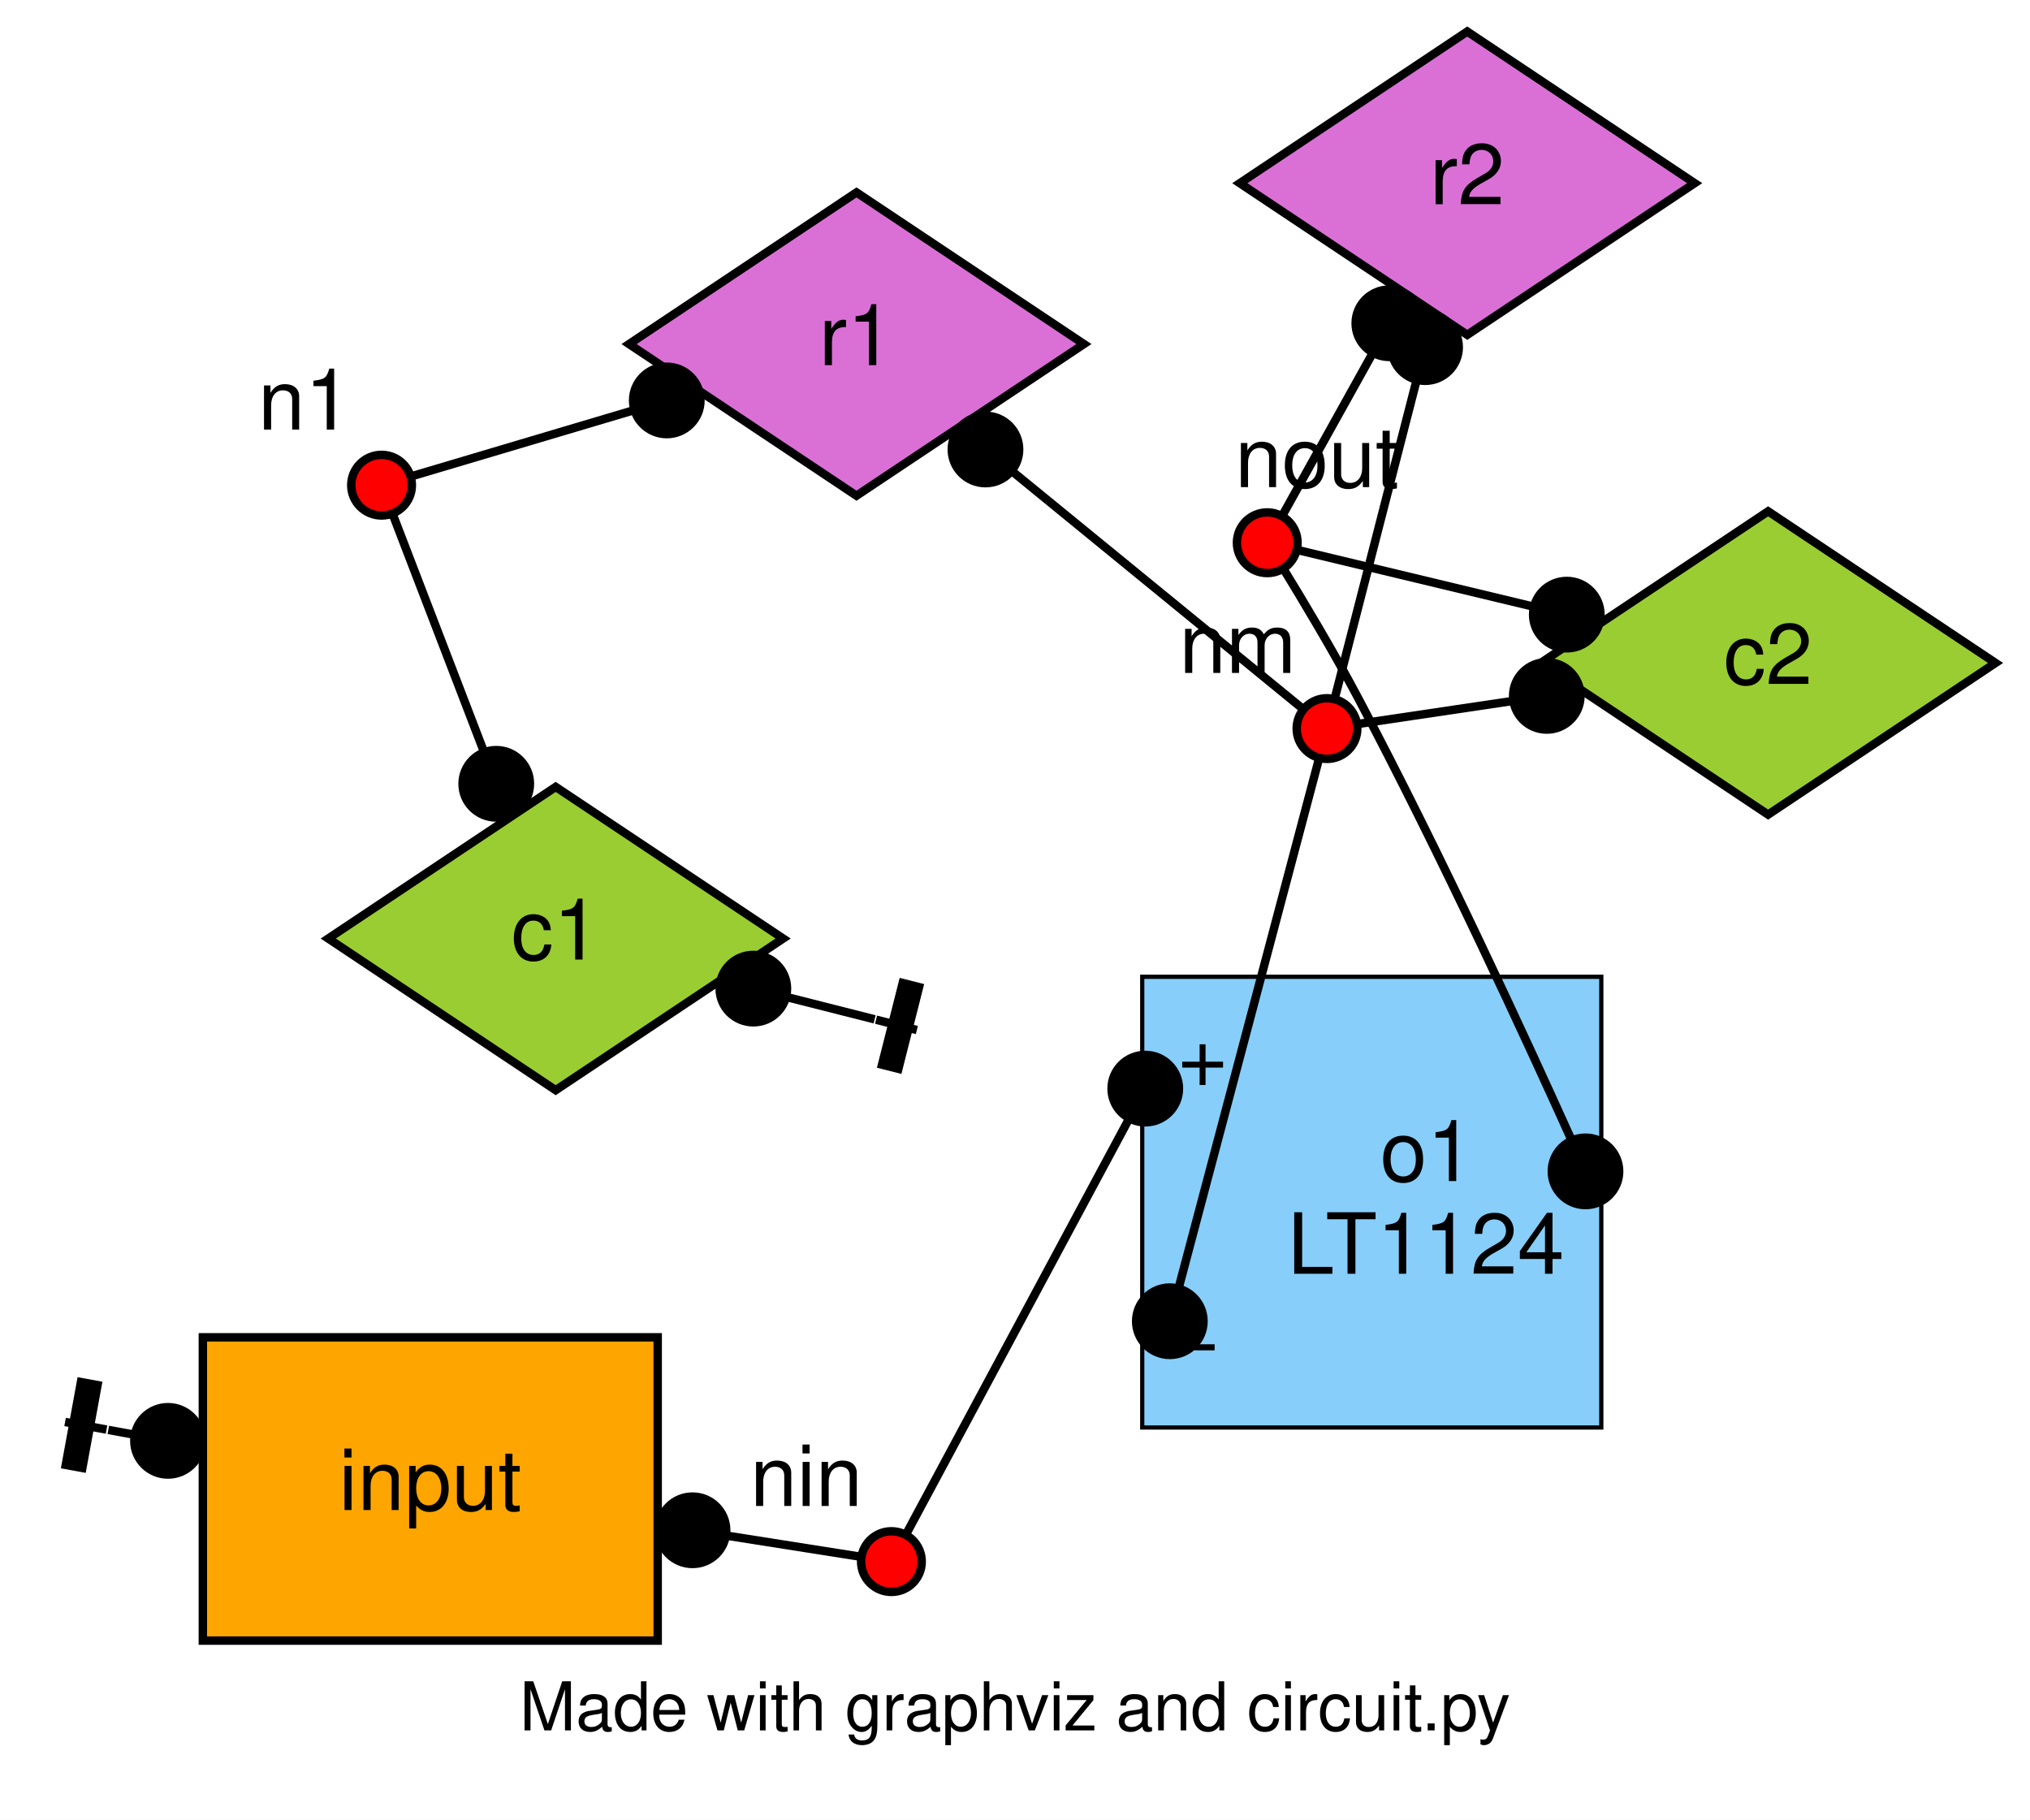
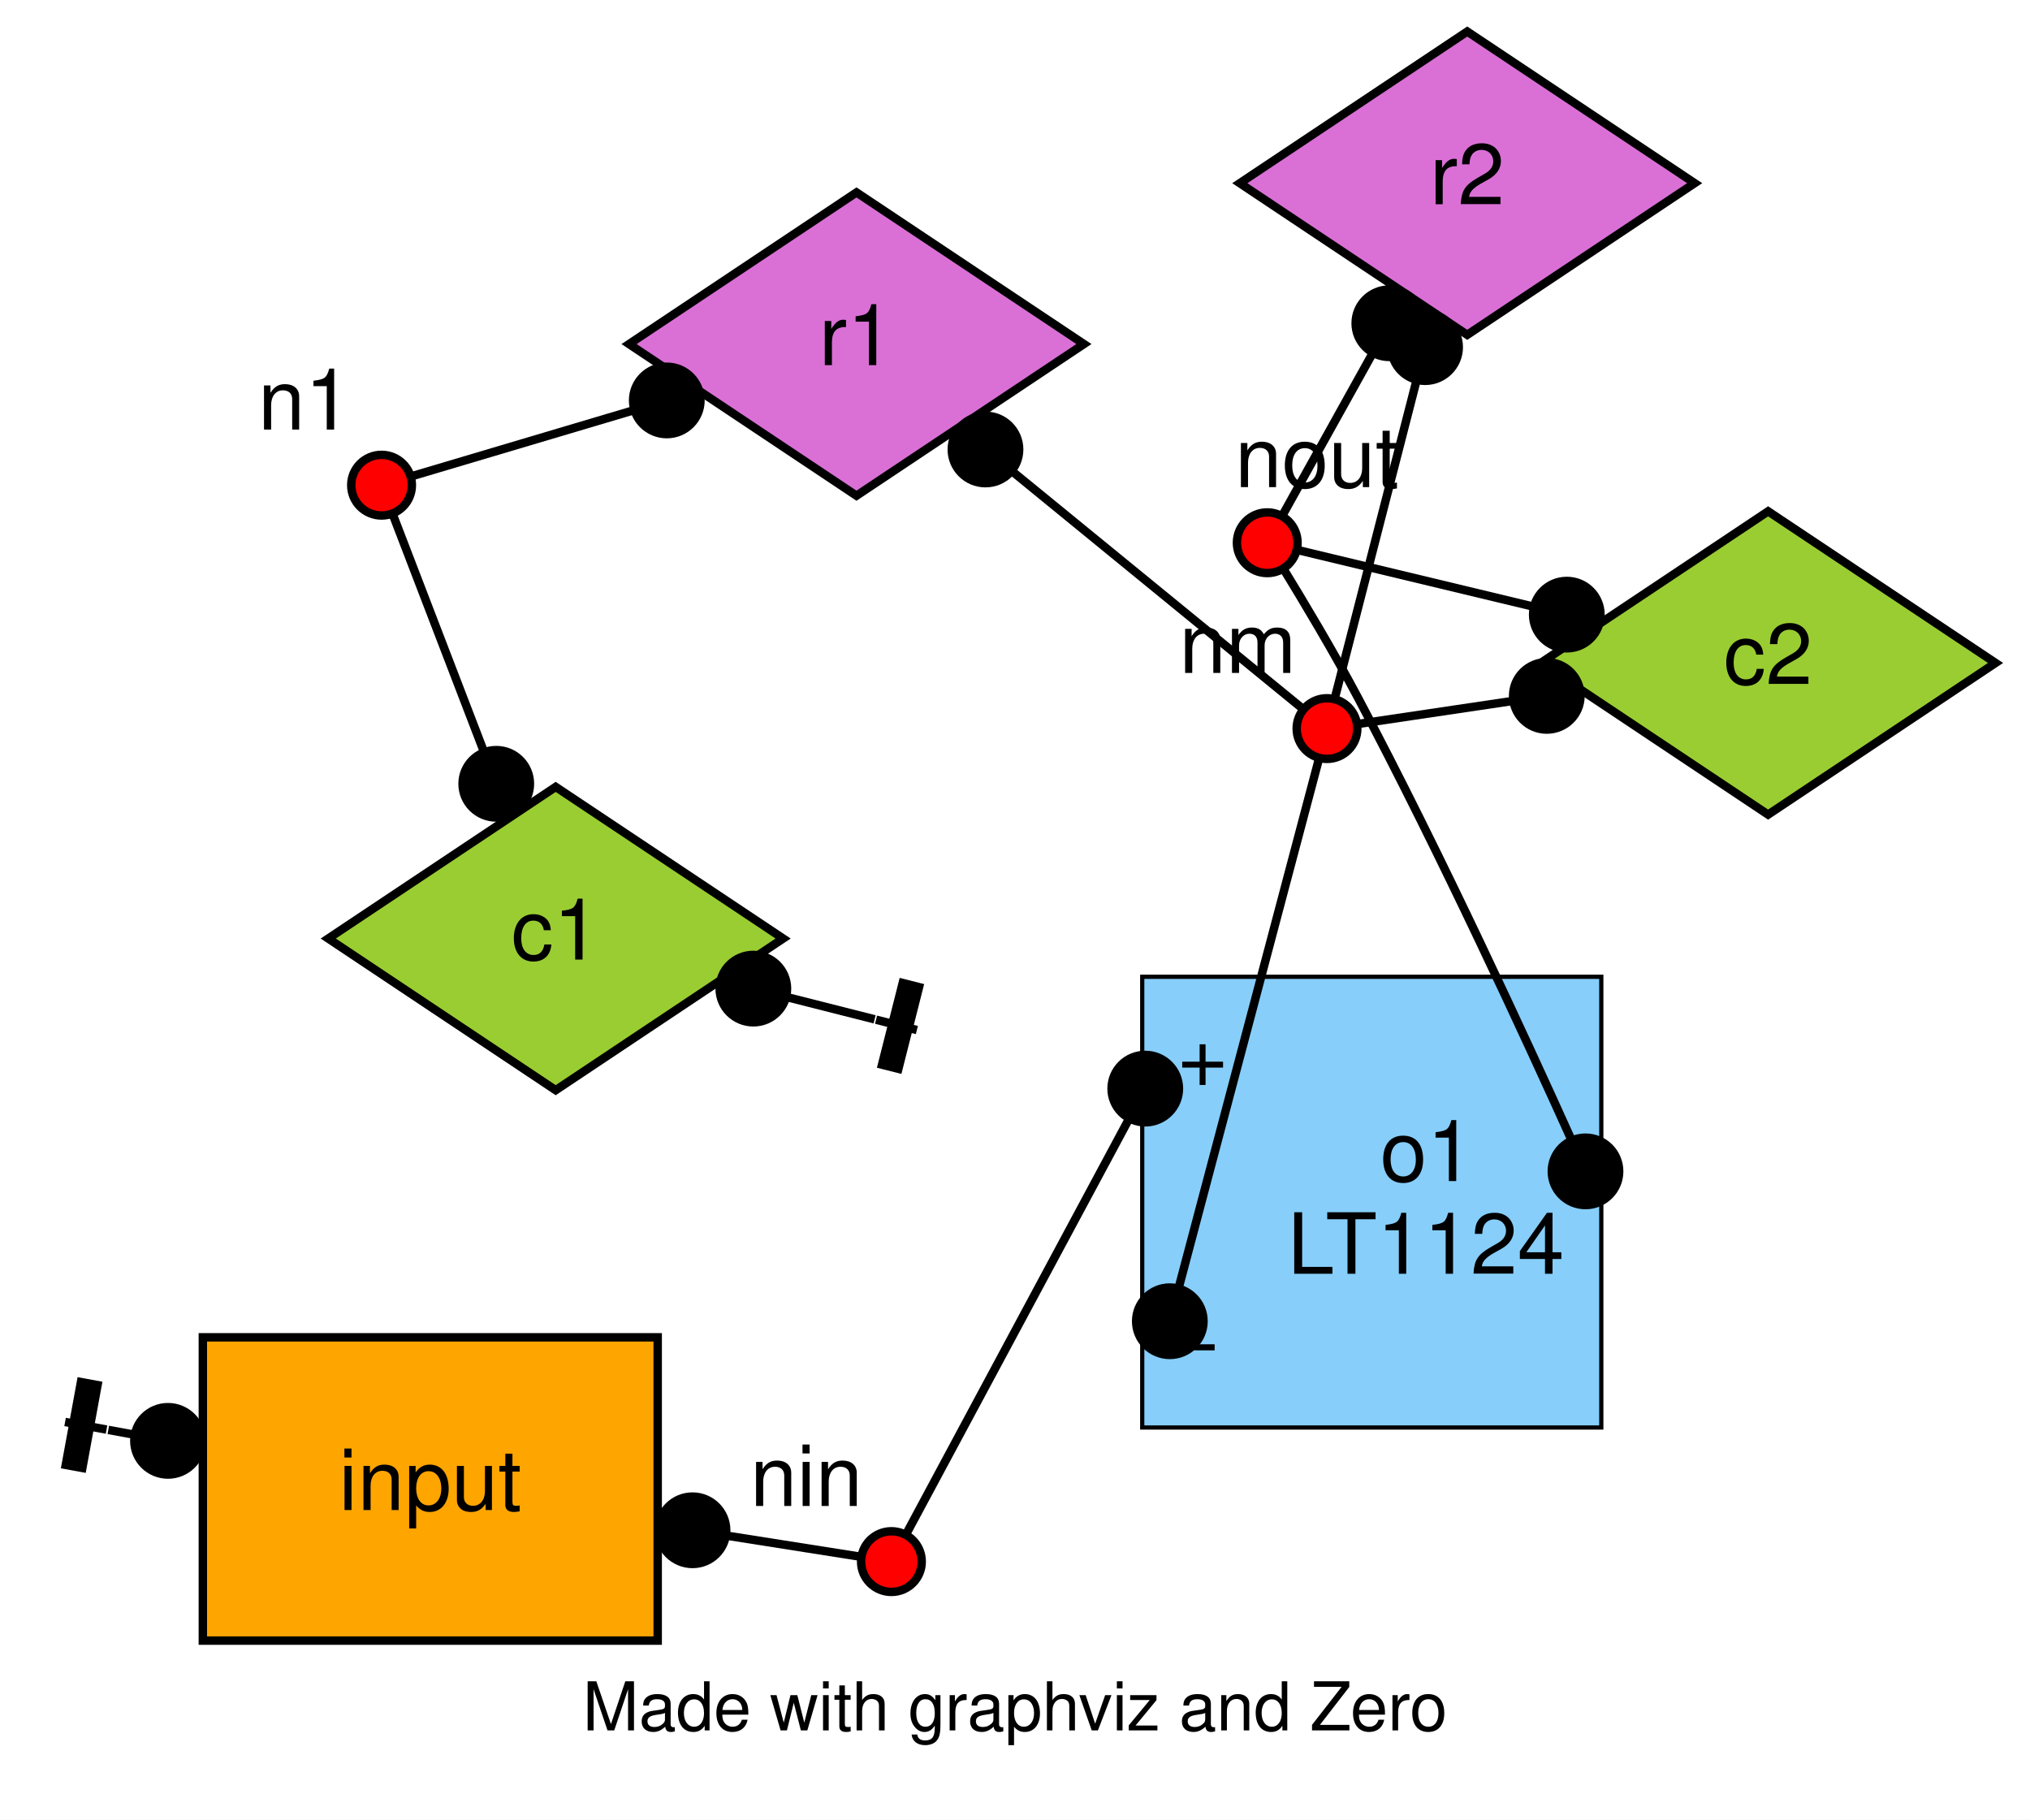
<svg xmlns="http://www.w3.org/2000/svg" width="241pt" height="216pt" viewBox="0.00 0.00 241.00 216.00">
  <g id="graph0" class="graph" transform="scale(1 1) rotate(0) translate(4 195)">
    <polygon fill="white" stroke="none" points="-4,21 -4,-195 237,-195 237,21 -4,21" />
-     <text text-anchor="middle" x="116.5" y="10.4" font-family="Helvetica,sans-Serif" font-size="8.00">Made with graphviz and circuit.py</text>
+     <text text-anchor="middle" x="116.5" y="10.4" font-family="Helvetica,sans-Serif" font-size="8.00">Made with graphviz and Zero</text>
    <g id="node1" class="node">
      <polygon fill="YellowGreen" stroke="black" points="61.97,-101.596 34.97,-83.597 61.97,-65.597 88.97,-83.597 61.97,-101.596" />
      <text text-anchor="middle" x="61.97" y="-81.097" font-family="Helvetica,sans-Serif" font-size="10.00">c1</text>
    </g>
    <g id="edge1" class="edge">
      <path fill="none" stroke="black" d="M99.835,-74.006C96.92,-74.744 93.322,-75.656 89.515,-76.62" />
      <polygon fill="black" stroke="black" points="102.653,-68.134 105.108,-77.828 103.17,-78.319 100.714,-68.625 102.653,-68.134" />
      <polyline fill="none" stroke="black" points="104.85,-72.736 100.003,-73.963 " />
      <ellipse fill="black" stroke="black" cx="85.435" cy="-77.653" rx="4" ry="4" />
    </g>
    <g id="node3" class="node">
      <ellipse fill="Red" stroke="black" cx="41.299" cy="-137.41" rx="3.6" ry="3.6" />
      <text text-anchor="middle" x="32.199" y="-144.01" font-family="Helvetica,sans-Serif" font-size="10.00">n1</text>
    </g>
    <g id="edge2" class="edge">
      <path fill="none" stroke="black" d="M42.655,-133.879C44.852,-128.159 49.359,-116.427 53.467,-105.733" />
      <ellipse fill="black" stroke="black" cx="54.914" cy="-101.964" rx="4" ry="4" />
    </g>
    <g id="node4" class="node">
      <polygon fill="Orchid" stroke="black" points="97.681,-172.16 70.681,-154.16 97.681,-136.16 124.681,-154.16 97.681,-172.16" />
      <text text-anchor="middle" x="97.681" y="-151.66" font-family="Helvetica,sans-Serif" font-size="10.00">r1</text>
    </g>
    <g id="edge3" class="edge">
      <path fill="none" stroke="black" d="M44.998,-138.509C50.425,-140.122 61.019,-143.269 71.292,-146.321" />
      <ellipse fill="black" stroke="black" cx="75.16" cy="-147.47" rx="4" ry="4" />
    </g>
    <g id="node5" class="node">
      <ellipse fill="Red" stroke="black" cx="153.54" cy="-108.519" rx="3.6" ry="3.6" />
      <text text-anchor="middle" x="142.94" y="-115.119" font-family="Helvetica,sans-Serif" font-size="10.00">nm</text>
    </g>
    <g id="edge4" class="edge">
      <path fill="none" stroke="black" d="M150.536,-110.973C144.13,-116.208 128.682,-128.829 116.132,-139.084" />
      <ellipse fill="black" stroke="black" cx="112.994" cy="-141.648" rx="4" ry="4" />
    </g>
    <g id="node6" class="node">
      <polygon fill="Orchid" stroke="black" points="170.189,-191.257 143.189,-173.257 170.189,-155.257 197.189,-173.257 170.189,-191.257" />
      <text text-anchor="middle" x="170.189" y="-170.757" font-family="Helvetica,sans-Serif" font-size="10.00">r2</text>
    </g>
    <g id="edge5" class="edge">
      <path fill="none" stroke="black" d="M154.531,-112.375C156.404,-119.656 160.594,-135.948 164.169,-149.847" />
      <ellipse fill="black" stroke="black" cx="165.184" cy="-153.794" rx="4" ry="4" />
    </g>
    <g id="node8" class="node">
      <polygon fill="YellowGreen" stroke="black" points="205.908,-134.307 178.908,-116.307 205.908,-98.307 232.908,-116.307 205.908,-134.307" />
      <text text-anchor="middle" x="205.908" y="-113.807" font-family="Helvetica,sans-Serif" font-size="10.00">c2</text>
    </g>
    <g id="edge7" class="edge">
      <path fill="none" stroke="black" d="M157.306,-109.079C161.37,-109.683 168.252,-110.707 175.578,-111.796" />
      <ellipse fill="black" stroke="black" cx="179.634" cy="-112.399" rx="4" ry="4" />
    </g>
    <g id="node9" class="node">
      <polygon fill="lightgrey" stroke="black" points="185.855,-25.806 131.855,-25.806 131.855,-78.806 185.855,-78.806 185.855,-25.806" />
      <polygon fill="LightSkyBlue" stroke="none" points="131.855,-25.806 131.855,-78.806 185.855,-78.806 185.855,-25.806 131.855,-25.806" />
      <text text-anchor="start" x="135.855" y="-66.306" font-family="Helvetica,sans-Serif" font-size="10.00">+</text>
      <text text-anchor="start" x="159.855" y="-54.806" font-family="Helvetica,sans-Serif" font-size="10.00">o1</text>
      <text text-anchor="start" x="148.855" y="-43.806" font-family="Helvetica,sans-Serif" font-size="10.00">LT1124</text>
      <text text-anchor="start" x="137.355" y="-49.306" font-family="Helvetica,sans-Serif" font-size="10.00"> </text>
      <text text-anchor="start" x="137.355" y="-32.306" font-family="Helvetica,sans-Serif" font-size="10.00">-</text>
    </g>
    <g id="edge10" class="edge">
      <path fill="none" stroke="black" d="M152.59,-104.939C149.58,-93.59 140.197,-58.215 135.964,-42.257" />
      <ellipse fill="black" stroke="black" cx="134.881" cy="-38.172" rx="4" ry="4" />
    </g>
    <g id="node7" class="node">
      <ellipse fill="Red" stroke="black" cx="146.446" cy="-130.578" rx="3.6" ry="3.6" />
      <text text-anchor="middle" x="152.346" y="-137.178" font-family="Helvetica,sans-Serif" font-size="10.00">nout</text>
    </g>
    <g id="edge6" class="edge">
      <path fill="none" stroke="black" d="M148.309,-133.927C150.638,-138.113 154.816,-145.622 158.901,-152.966" />
      <ellipse fill="black" stroke="black" cx="160.939" cy="-156.63" rx="4" ry="4" />
    </g>
    <g id="edge8" class="edge">
      <path fill="none" stroke="black" d="M149.988,-129.728C155.581,-128.386 166.962,-125.654 178.005,-123.004" />
      <ellipse fill="black" stroke="black" cx="182.009" cy="-122.043" rx="4" ry="4" />
    </g>
    <g id="edge11" class="edge">
      <path fill="none" stroke="black" d="M148.354,-127.503C150.569,-123.89 154.292,-117.694 157.203,-112.21 167.039,-93.677 177.371,-71.218 182.523,-59.783" />
      <ellipse fill="black" stroke="black" cx="184.227" cy="-55.96" rx="4" ry="4" />
    </g>
    <g id="node10" class="node">
      <ellipse fill="Red" stroke="black" cx="101.828" cy="-9.64" rx="3.6" ry="3.6" />
      <text text-anchor="middle" x="91.728" y="-16.24" font-family="Helvetica,sans-Serif" font-size="10.00">nin</text>
    </g>
    <g id="edge9" class="edge">
      <path fill="none" stroke="black" d="M103.55,-12.848C108.539,-22.143 123.091,-49.253 130.055,-62.227" />
      <ellipse fill="black" stroke="black" cx="131.963" cy="-65.782" rx="4" ry="4" />
    </g>
    <g id="node11" class="node">
      <polygon fill="Orange" stroke="black" points="74.081,-36.261 20.081,-36.261 20.081,-0.261 74.081,-0.261 74.081,-36.261" />
      <text text-anchor="middle" x="47.081" y="-15.761" font-family="Helvetica,sans-Serif" font-size="10.00">input</text>
    </g>
    <g id="edge13" class="edge">
      <path fill="none" stroke="black" d="M98.236,-10.206C94.723,-10.759 88.982,-11.663 82.59,-12.67" />
      <ellipse fill="black" stroke="black" cx="78.215" cy="-13.358" rx="4" ry="4" />
    </g>
    <g id="edge12" class="edge">
      <path fill="none" stroke="black" d="M8.857,-25.271C9.826,-25.094 10.87,-24.902 11.97,-24.7" />
      <polygon fill="black" stroke="black" points="5.612,-30.95 3.808,-21.114 5.775,-20.753 7.579,-30.589 5.612,-30.95" />
      <polyline fill="none" stroke="black" points="3.727,-26.212 8.645,-25.31 " />
      <ellipse fill="black" stroke="black" cx="15.945" cy="-23.971" rx="4" ry="4" />
    </g>
  </g>
</svg>
